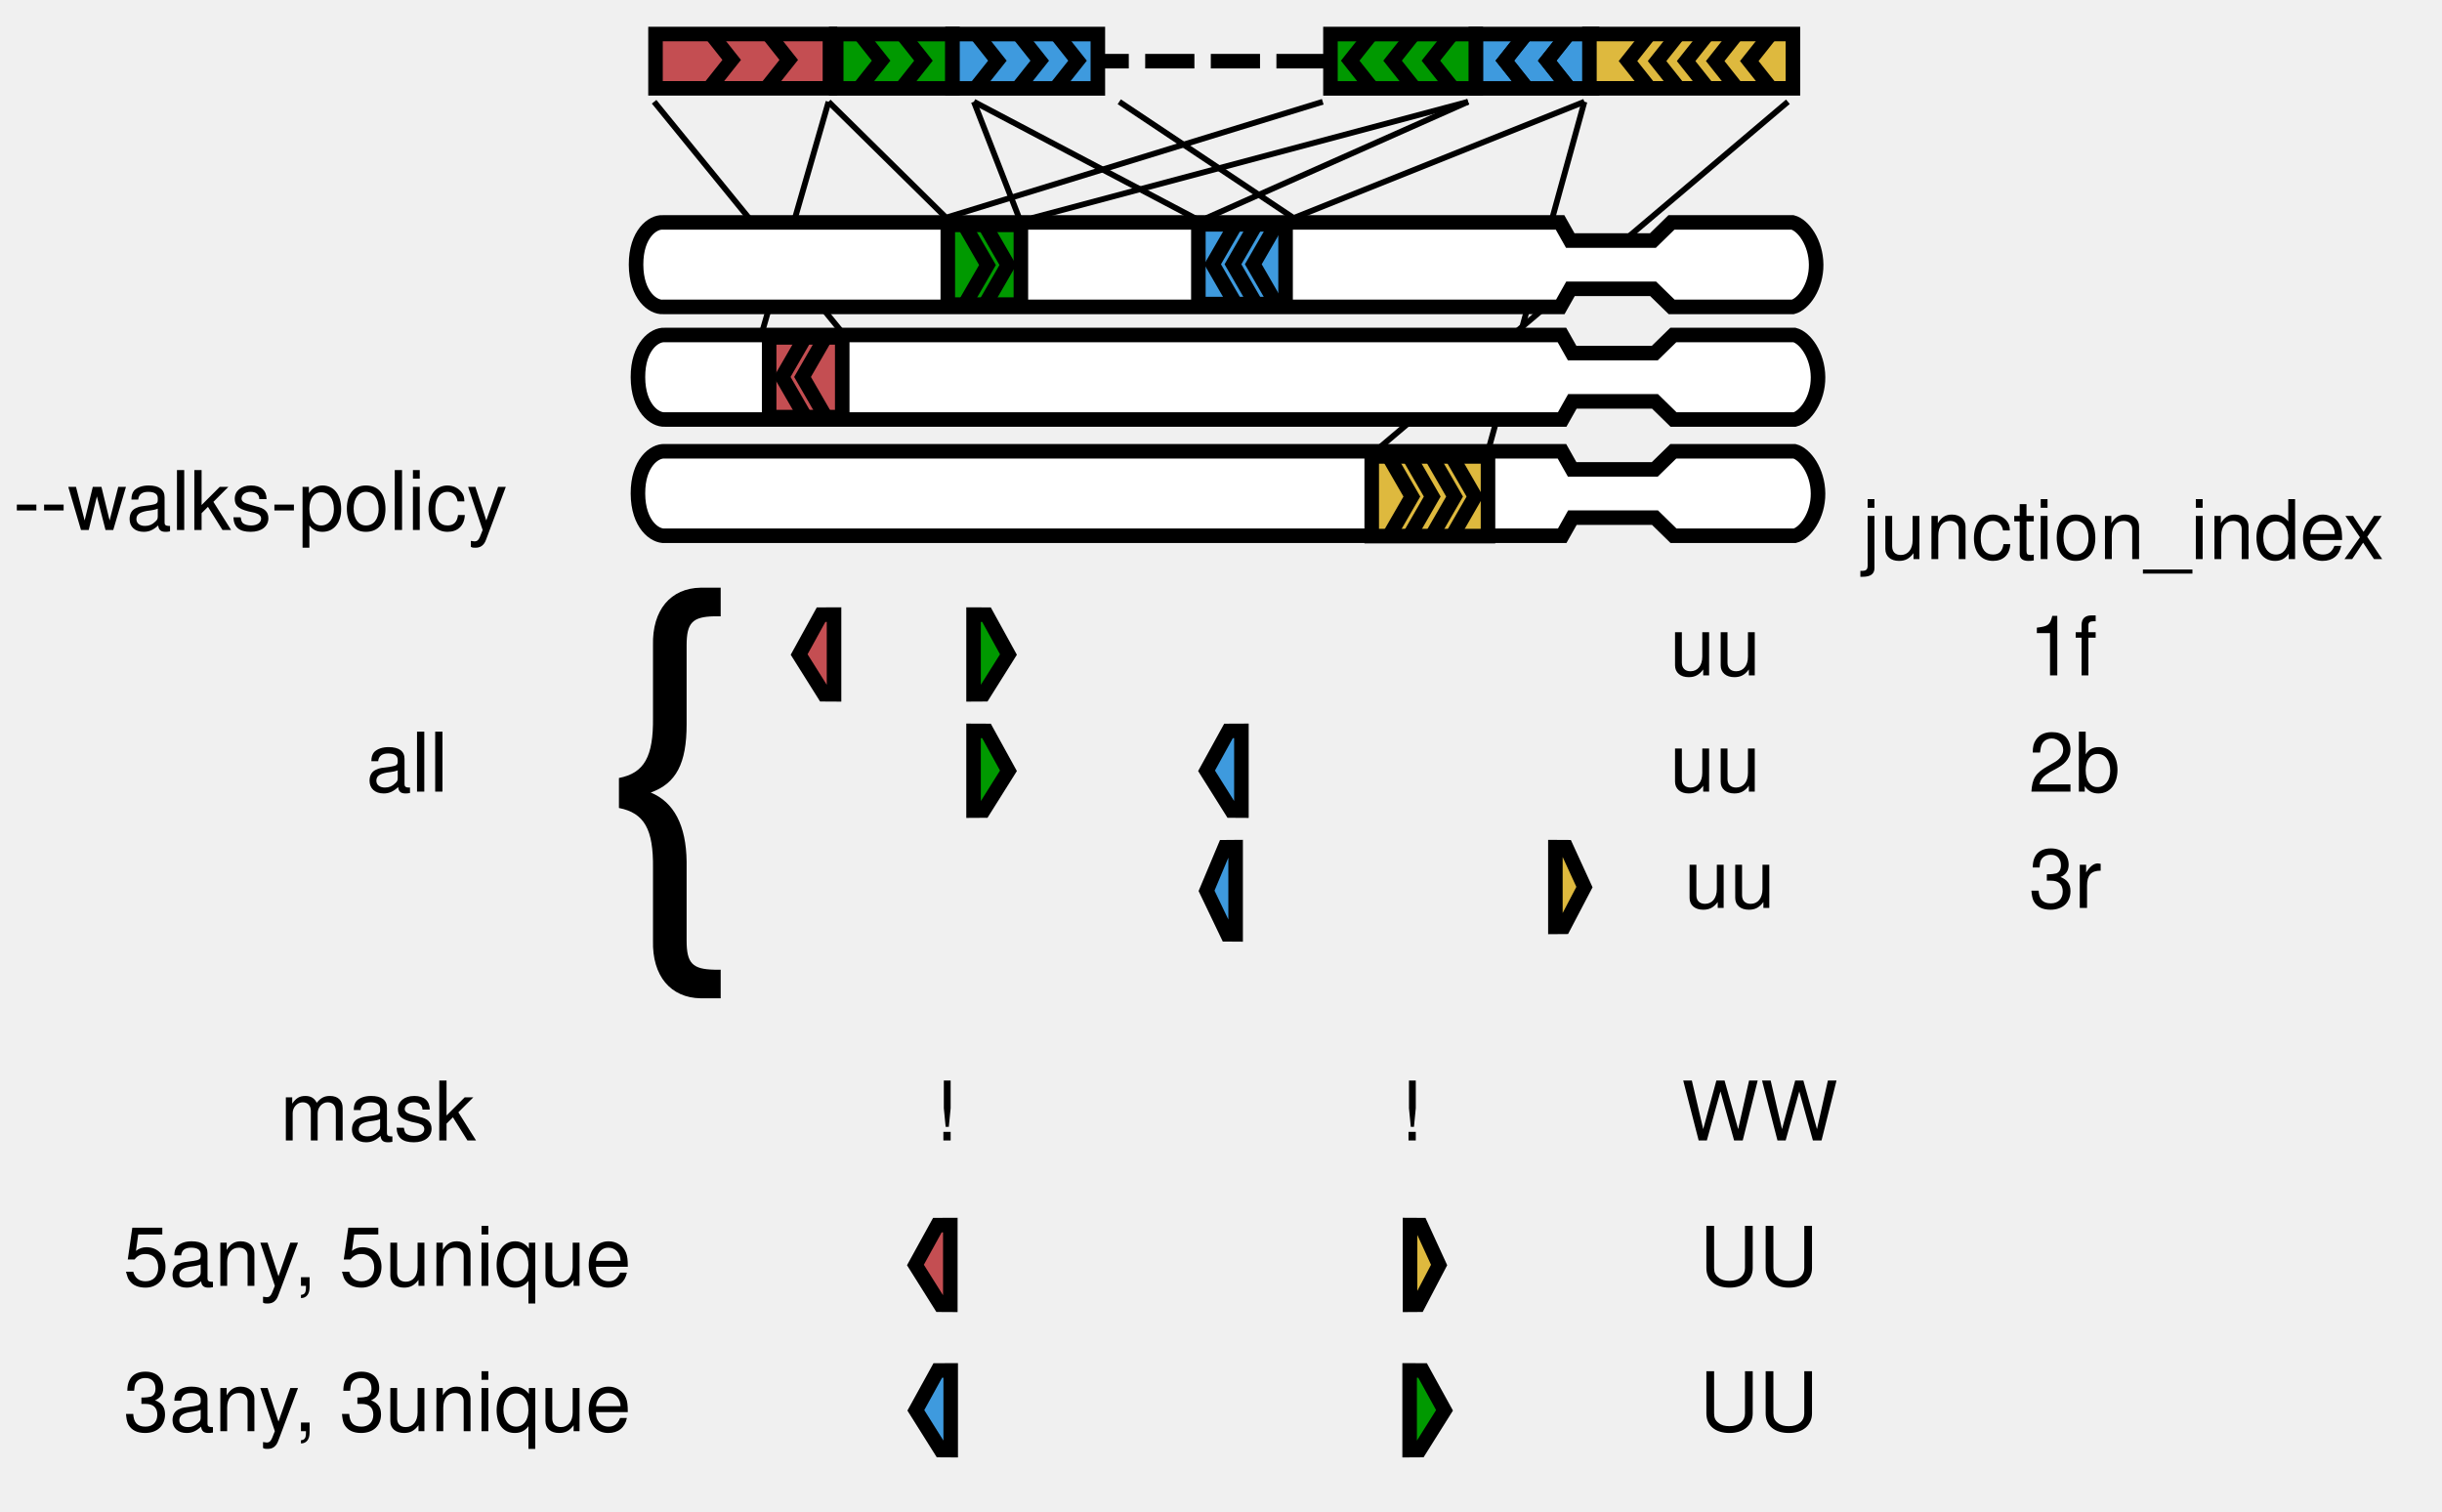
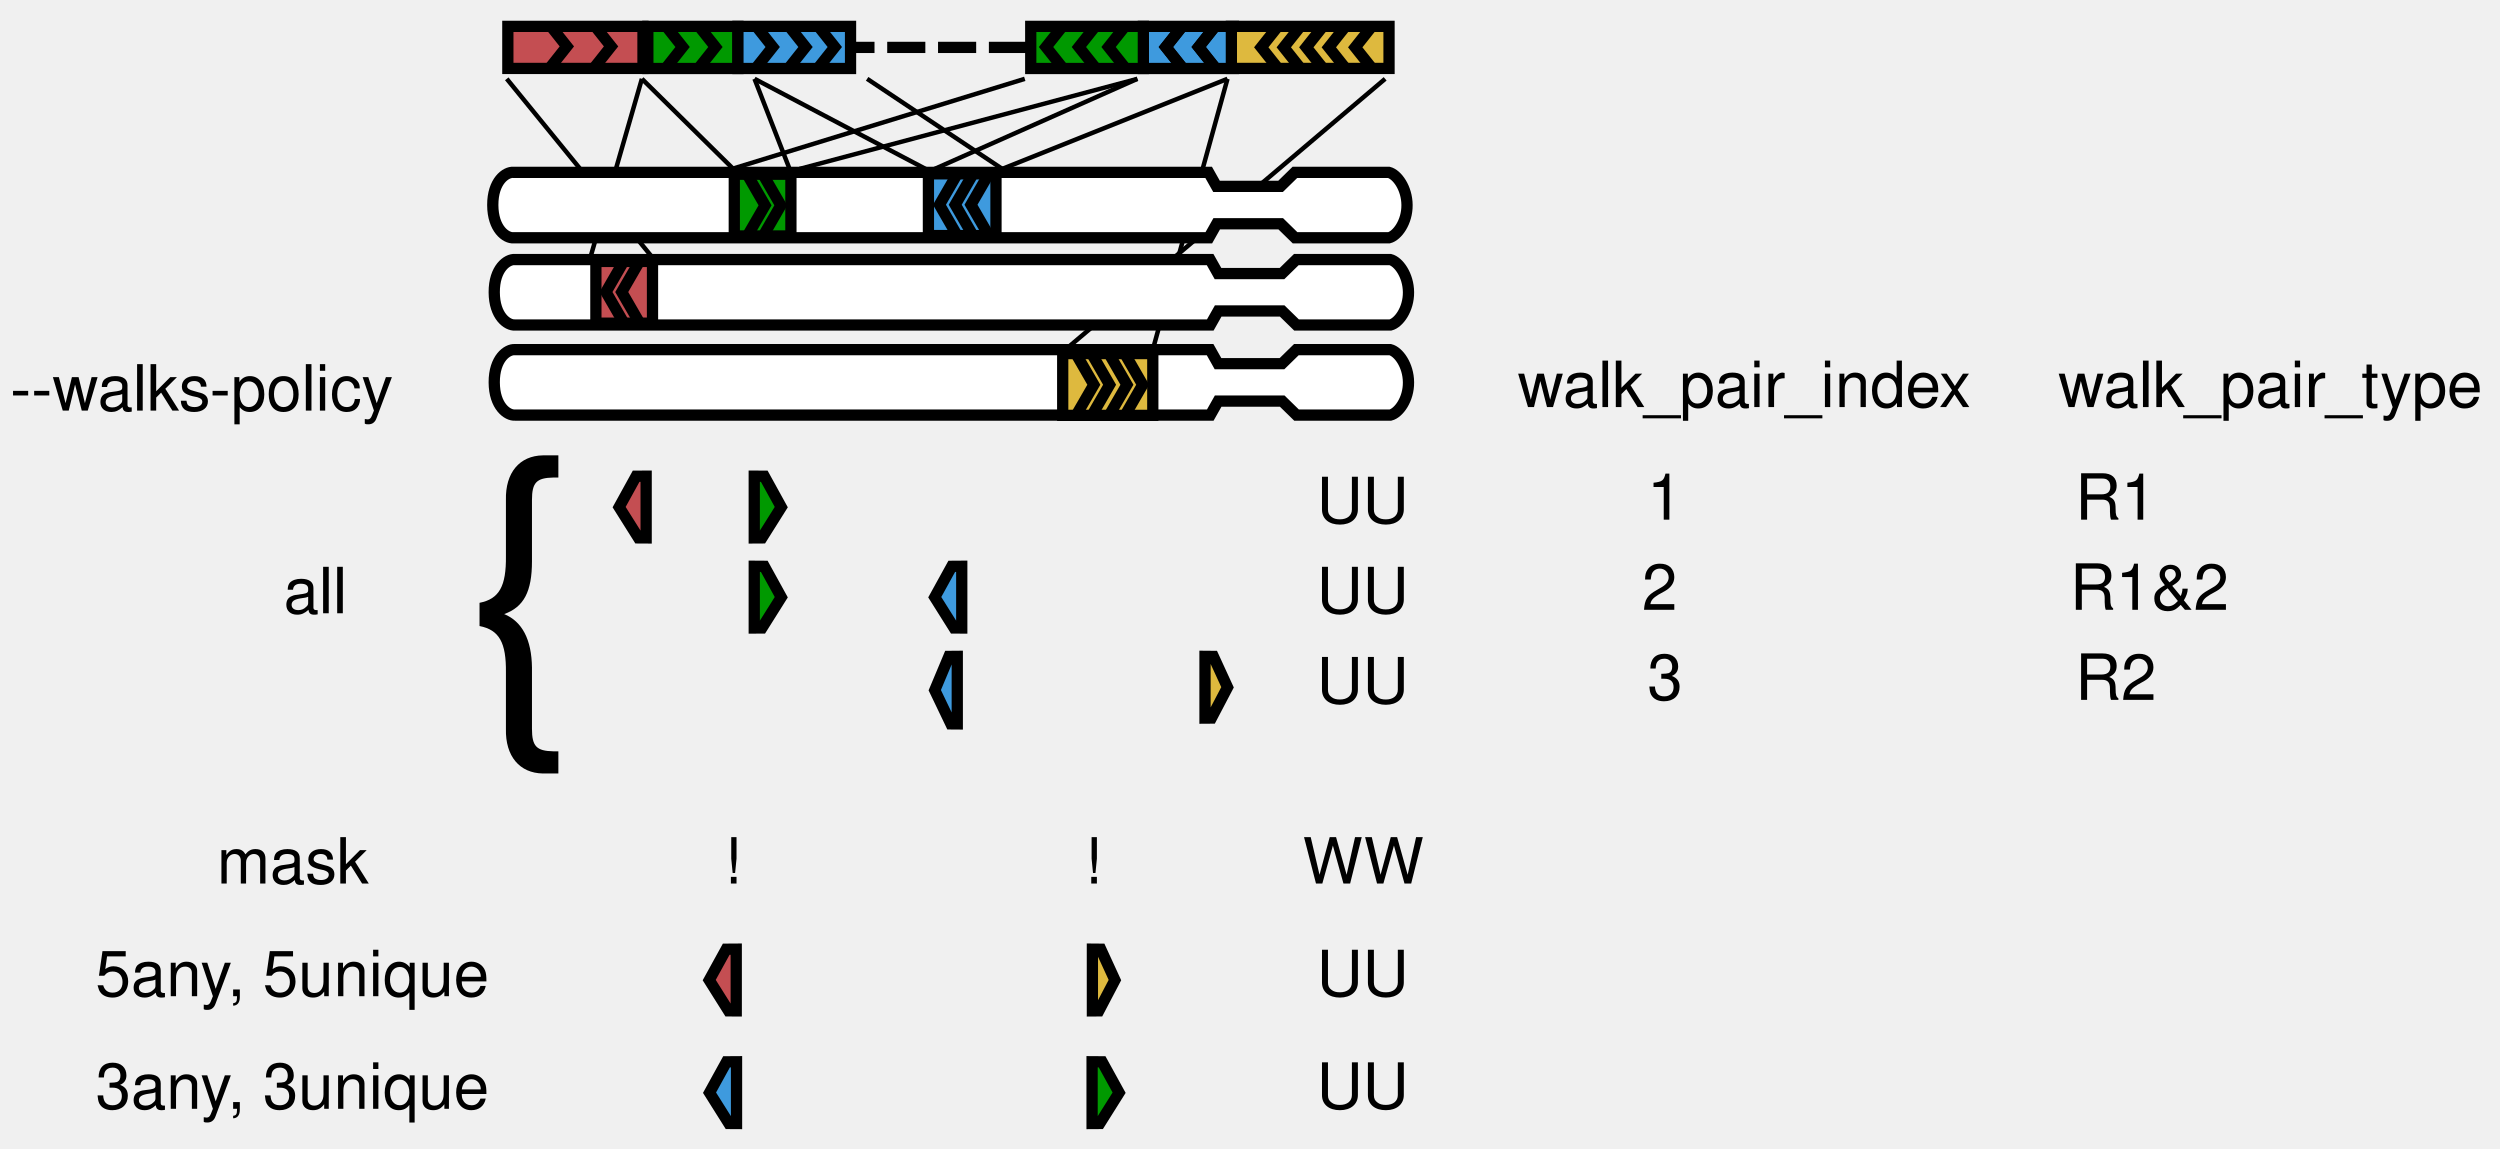
- <svg xmlns="http://www.w3.org/2000/svg" width="84px" height="52px" viewBox="0 0 84 52" version="1.1">
+ <svg xmlns="http://www.w3.org/2000/svg" width="111px" height="51px" viewBox="0 0 111 51" version="1.1">
  <g id="Page-1" stroke="none" stroke-width="1" fill="none" fill-rule="evenodd">
-     <g id="Group" transform="translate(0.454096, 1.095396)">
-       <line x1="45.145" y1="1.009" x2="37.355" y2="1.009" id="path4191-9-2-29-3" stroke="#000000" stroke-width="0.5" stroke-dasharray="1.693,0.564" />
-       <line x1="22.046" y1="2.405" x2="28.694" y2="10.56" id="path5953-8-5-9-9" stroke="#000000" stroke-width="0.2" />
-       <line x1="28.046" y1="2.405" x2="25.694" y2="10.56" id="path5955-8-8-6-1" stroke="#000000" stroke-width="0.2" />
-       <line x1="45.046" y1="2.405" x2="32.046" y2="6.405" id="path5972-8-5-0-8" stroke="#000000" stroke-width="0.2" />
-       <line x1="33.046" y1="2.405" x2="40.781" y2="6.478" id="path5972-8-5-0-8" stroke="#000000" stroke-width="0.2" />
-       <line x1="50.046" y1="2.405" x2="35.046" y2="6.405" id="path5974-4-0-2-8" stroke="#000000" stroke-width="0.2" />
-       <line x1="38.046" y1="2.405" x2="44.046" y2="6.405" id="path5974-4-0-2-8" stroke="#000000" stroke-width="0.2" />
-       <line x1="54.046" y1="2.405" x2="50.694" y2="14.56" id="path5972-8-5-0-8" stroke="#000000" stroke-width="0.2" />
-       <line x1="61.046" y1="2.405" x2="46.694" y2="14.56" id="path5974-4-0-2-8" stroke="#000000" stroke-width="0.2" />
-       <polygon id="path6063-4-20-3-7-7" stroke="#000000" stroke-width="0.5" fill="#C44E52" fill-rule="nonzero" points="27.035 21.42 27.894 22.787 28.235 22.789 28.235 20.047 27.79 20.049" />
-       <polygon id="path6063-4-20-3-7-7" stroke="#000000" stroke-width="0.5" fill="#009900" fill-rule="nonzero" transform="translate(33.63469, 21.41784) scale(-1, 1) translate(-33.63469, -21.41784) " points="33.035 21.42 33.894 22.787 34.235 22.789 34.235 20.047 33.79 20.049" />
-       <polygon id="path6063-4-20-3-7-7" stroke="#000000" stroke-width="0.5" fill="#009900" fill-rule="nonzero" transform="translate(33.63469, 25.41784) scale(-1, 1) translate(-33.63469, -25.41784) " points="33.035 25.42 33.894 26.787 34.235 26.789 34.235 24.047 33.79 24.049" />
-       <polygon id="path6063-4-6-2-0-6-0" stroke="#000000" stroke-width="0.5" fill="#3E9ADE" fill-rule="nonzero" points="41.049 25.42 41.908 26.787 42.248 26.789 42.248 24.047 41.804 24.049" />
-       <polygon id="path6063-4-6-2-0-6-0" stroke="#000000" stroke-width="0.5" fill="#3E9ADE" fill-rule="nonzero" points="41.049 29.549 41.765 31.045 42.049 31.047 42.049 28.047 41.678 28.05" />
-       <polygon id="path6063-4-20-3-7-7" stroke="#000000" stroke-width="0.5" fill="#009900" fill-rule="nonzero" transform="translate(48.63469, 47.41784) scale(-1, 1) translate(-48.63469, -47.41784) " points="48.035 47.42 48.894 48.787 49.235 48.789 49.235 46.047 48.79 46.049" />
-       <polygon id="path6063-4-6-2-0-6-0" stroke="#000000" stroke-width="0.5" fill="#3E9ADE" fill-rule="nonzero" points="31.049 47.42 31.908 48.787 32.248 48.789 32.248 46.047 31.804 46.049" />
-       <polygon id="path6063-4-6-2-0-6-0" stroke="#000000" stroke-width="0.5" fill="#DEB93E" fill-rule="nonzero" transform="translate(53.54863, 29.41784) scale(-1, 1) translate(-53.54863, -29.41784) " points="53.049 29.42 53.765 30.787 54.049 30.789 54.049 28.047 53.678 28.049" />
-       <polygon id="path6063-4-20-3-7-7" stroke="#000000" stroke-width="0.5" fill="#C44E52" fill-rule="nonzero" points="31.035 42.42 31.894 43.787 32.235 43.789 32.235 41.047 31.79 41.049" />
-       <polygon id="path6063-4-6-2-0-6-0" stroke="#000000" stroke-width="0.5" fill="#DEB93E" fill-rule="nonzero" transform="translate(48.54863, 42.41784) scale(-1, 1) translate(-48.54863, -42.41784) " points="48.049 42.42 48.765 43.787 49.049 43.789 49.049 41.047 48.678 41.049" />
-       <rect id="rect4138-6-7-7-3-2" stroke="#000000" stroke-width="0.5" fill="#C44E52" fill-rule="nonzero" stroke-linecap="round" x="22.094" y="0.075" width="6" height="1.869" />
-       <g id="g6125-3-5-76-2-7" transform="translate(22.91624, 0)" stroke="#000000" stroke-width="0.5">
-         <polyline id="path6063-8-1-9-1-9" points="1.042 0.013 1.798 0.966 1.033 1.929" />
-         <polyline id="path6063-9-3-74-1-5-1" points="3.005 0.013 3.761 0.966 2.996 1.929" />
-       </g>
-       <rect id="rect4138-6-7-7-2-9-9" stroke="#000000" stroke-width="0.5" fill="#009900" fill-rule="nonzero" stroke-linecap="round" x="28.31" y="0.076" width="4" height="1.869" />
-       <rect id="rect4138-6-7-7-2-9-9" stroke="#000000" stroke-width="0.5" fill="#3E9ADE" fill-rule="nonzero" stroke-linecap="round" x="32.31" y="0.076" width="5" height="1.869" />
-       <g id="g6125-3-5-76-1-9-6" transform="translate(28.05602, 0.02619)" stroke="#000000" stroke-width="0.5">
-         <polyline id="path6063-8-1-9-7-1-3" points="1.042 0.013 1.798 0.966 1.033 1.929" />
-         <polyline id="path6063-9-3-74-1-7-4-6" points="2.499 0.013 3.255 0.966 2.49 1.929" />
-       </g>
-       <polyline id="path6063-8-1-9-7-1-3" stroke="#000000" stroke-width="0.5" points="33.098 0.04 33.854 0.992 33.089 1.955" />
-       <polyline id="path6063-9-3-74-1-7-4-6" stroke="#000000" stroke-width="0.5" points="34.555 0.04 35.311 0.992 34.546 1.955" />
-       <polyline id="path6063-9-3-74-1-7-4-6" stroke="#000000" stroke-width="0.5" points="35.855 0.04 36.611 0.992 35.846 1.955" />
-       <rect id="rect4138-6-7-7-2-9-9" stroke="#000000" stroke-width="0.5" fill="#3E9ADE" fill-rule="nonzero" stroke-linecap="round" transform="translate(52.3103, 1.010667) scale(-1, 1) translate(-52.3103, -1.010667) " x="50.31" y="0.076" width="4" height="1.869" />
-       <rect id="rect4138-6-7-7-2-9-9" stroke="#000000" stroke-width="0.5" fill="#009900" fill-rule="nonzero" stroke-linecap="round" transform="translate(47.8103, 1.010667) scale(-1, 1) translate(-47.8103, -1.010667) " x="45.31" y="0.076" width="5" height="1.869" />
-       <g id="g6125-3-5-76-1-9-6" transform="translate(52.56457, 1.02619) scale(-1, 1) translate(-52.56457, -1.02619) translate(50.56457, 0.02619)" stroke="#000000" stroke-width="0.5">
-         <polyline id="path6063-8-1-9-7-1-3" points="1.042 0.013 1.798 0.966 1.033 1.929" />
-         <polyline id="path6063-9-3-74-1-7-4-6" points="2.499 0.013 3.255 0.966 2.49 1.929" />
-       </g>
-       <polyline id="path6063-8-1-9-7-1-3" stroke="#000000" stroke-width="0.5" transform="translate(53.14933, 0.99744) scale(-1, 1) translate(-53.14933, -0.99744) " points="52.776 0.04 53.532 0.992 52.767 1.955" />
-       <polyline id="path6063-9-3-74-1-7-4-6" stroke="#000000" stroke-width="0.5" transform="translate(51.69222, 0.99744) scale(-1, 1) translate(-51.69222, -0.99744) " points="51.319 0.04 52.075 0.992 51.31 1.955" />
-       <g id="g6125-3-5-76-1-9-6" transform="translate(47.2459, 1.02619) scale(-1, 1) translate(-47.2459, -1.02619) translate(45.2459, 0.02619)" stroke="#000000" stroke-width="0.5">
-         <polyline id="path6063-8-1-9-7-1-3" points="1.042 0.013 1.798 0.966 1.033 1.929" />
-         <polyline id="path6063-9-3-74-1-7-4-6" points="2.499 0.013 3.255 0.966 2.49 1.929" />
-       </g>
-       <polyline id="path6063-8-1-9-7-1-3" stroke="#000000" stroke-width="0.5" transform="translate(49.14933, 0.99744) scale(-1, 1) translate(-49.14933, -0.99744) " points="48.776 0.04 49.532 0.992 48.767 1.955" />
-       <rect id="rect4138-7-1-8-1-4" stroke="#000000" stroke-width="0.5" fill="#DEB93E" fill-rule="nonzero" stroke-linecap="round" x="54.219" y="0.075" width="7" height="1.869" />
-       <polyline id="path6063-8-7-0-0-5-6" stroke="#000000" stroke-width="0.5" transform="translate(60.10119, 1.010936) scale(-1, 1) translate(-60.10119, -1.010936) " points="59.728 0.053 60.484 1.005 59.719 1.969" />
-       <polyline id="path6063-9-3-6-4-3-8-7" stroke="#000000" stroke-width="0.5" transform="translate(58.92837, 1.010936) scale(-1, 1) translate(-58.92837, -1.010936) " points="58.555 0.053 59.311 1.005 58.546 1.969" />
-       <polyline id="path6063-8-7-0-0-5-6" stroke="#000000" stroke-width="0.5" transform="translate(57.92837, 1.010936) scale(-1, 1) translate(-57.92837, -1.010936) " points="57.555 0.053 58.311 1.005 57.546 1.969" />
-       <polyline id="path6063-9-3-6-4-3-8-7" stroke="#000000" stroke-width="0.5" transform="translate(56.92837, 1.010936) scale(-1, 1) translate(-56.92837, -1.010936) " points="56.555 0.053 57.311 1.005 56.546 1.969" />
-       <polyline id="path6063-9-3-6-4-3-8-7" stroke="#000000" stroke-width="0.5" transform="translate(55.92837, 1.010936) scale(-1, 1) translate(-55.92837, -1.010936) " points="55.555 0.053 56.311 1.005 55.546 1.969" />
-       <path d="M22.34,6.556 C22.004,6.533 21.422,6.946 21.425,8.009 C21.429,9.073 22.011,9.485 22.348,9.462 L53.217,9.462 L53.568,8.84 L56.41,8.84 L57.047,9.462 L61.217,9.462 C61.582,9.369 62.025,8.768 62.018,8.006 C62.011,7.244 61.572,6.649 61.209,6.556 L57.04,6.556 L56.403,7.179 L53.56,7.179 L53.209,6.556 L22.34,6.556 Z" id="path5671-5-9-0-1" stroke="#000000" stroke-width="0.5" fill="#FFFFFF" fill-rule="nonzero" />
-       <path d="M22.405,10.429 C22.068,10.406 21.486,10.818 21.49,11.882 C21.494,12.945 22.076,13.358 22.413,13.335 L53.282,13.335 L53.633,12.712 L56.475,12.712 L57.112,13.335 L61.282,13.335 C61.647,13.241 62.09,12.64 62.083,11.878 C62.076,11.117 61.637,10.521 61.274,10.429 L57.104,10.429 L56.467,11.051 L53.625,11.051 L53.274,10.429 L22.405,10.429 Z" id="path5671-5-9-9-4-0" stroke="#000000" stroke-width="0.5" fill="#FFFFFF" fill-rule="nonzero" />
-       <path d="M22.405,14.429 C22.068,14.406 21.486,14.818 21.49,15.882 C21.494,16.945 22.076,17.358 22.413,17.335 L53.282,17.335 L53.633,16.712 L56.475,16.712 L57.112,17.335 L61.282,17.335 C61.647,17.241 62.09,16.64 62.083,15.878 C62.076,15.117 61.637,14.521 61.274,14.429 L57.104,14.429 L56.467,15.051 L53.625,15.051 L53.274,14.429 L22.405,14.429 Z" id="path5671-5-9-9-4-0" stroke="#000000" stroke-width="0.5" fill="#FFFFFF" fill-rule="nonzero" />
-       <g id="g7464-3-6-2-0" transform="translate(42.34036, 8.395715) scale(-1, 1) translate(-42.34036, -8.395715) translate(40.34036, 6.395715)" stroke="#000000" stroke-width="0.5">
-         <rect id="rect4138-6-1-7-0-9-6" fill="#3E9ADE" fill-rule="nonzero" stroke-linecap="round" x="0.573" y="0.227" width="3" height="2.742" />
-         <g id="g6125-1-83-6-4" transform="translate(0.489609, 0.282222)">
-           <polyline id="path6063-9-9-0-21-4-7" points="0.442 0.018 1.193 1.318 0.433 2.633" />
-           <polyline id="path6063-9-9-1-9-0-22-3" points="1.143 0.018 1.893 1.318 1.134 2.633" />
-           <polyline id="path6063-9-9-1-4-7-5-2-4" points="1.843 0.018 2.594 1.318 1.834 2.633" />
-         </g>
-       </g>
-       <g id="g7473-9-8-0-7" transform="translate(27.18027, 12.24704) scale(-1, 1) translate(-27.18027, -12.24704) translate(25.68027, 10.24704)" stroke="#000000" stroke-width="0.5">
-         <rect id="rect4138-6-1-5-9-5-5-2" fill="#C44E52" fill-rule="nonzero" stroke-linecap="round" x="0.163" y="0.264" width="2.514" height="2.742" />
-         <g id="g6125-9-3-5-52-1" transform="translate(0.611099, 0.3063)">
-           <polyline id="path6063-9-9-1-5-1-8-9-7" points="0.167 0.018 0.917 1.318 0.158 2.633" />
-           <polyline id="path6063-9-9-1-4-8-2-2-02-9" points="0.868 0.018 1.618 1.318 0.859 2.633" />
-         </g>
-       </g>
-       <g id="g7473-9-8-8-8-5" transform="translate(48.5524, 15.61068) scale(-1, 1) rotate(-180) translate(-48.5524, -15.61068) translate(46.0524, 13.61068)" stroke="#000000" stroke-width="0.5">
-         <rect id="rect4138-6-1-5-9-5-7-3-68" fill="#DEB93E" fill-rule="nonzero" stroke-linecap="round" x="0.678" y="0.264" width="4" height="2.742" />
-         <g id="g6125-9-3-5-5-8-9" transform="translate(2.611099, 0.3063)">
-           <polyline id="path6063-9-9-1-5-1-8-2-0-5" points="0.167 0.018 0.917 1.318 0.158 2.633" />
-           <polyline id="path6063-9-9-1-4-8-2-2-4-4-5" points="0.868 0.018 1.618 1.318 0.859 2.633" />
-         </g>
-         <g id="g6125-9-3-5-5-8-9" transform="translate(1.141655, 0.3063)">
-           <polyline id="path6063-9-9-1-5-1-8-2-0-5" points="0.167 0.018 0.917 1.318 0.158 2.633" />
-           <polyline id="path6063-9-9-1-4-8-2-2-4-4-5" points="0.868 0.018 1.618 1.318 0.859 2.633" />
-         </g>
-       </g>
-       <g id="g7473-9-8-8-8-5-2" transform="translate(33.48516, 7.645764) scale(-1, 1) rotate(-180) translate(-33.48516, -7.645764) translate(31.98516, 5.645764)" stroke="#000000" stroke-width="0.5">
-         <rect id="rect4138-6-1-5-9-5-7-3-68-1" fill="#009900" fill-rule="nonzero" stroke-linecap="round" x="0.163" y="0.264" width="2.514" height="2.742" />
-         <g id="g6125-9-3-5-5-8-9-5" transform="translate(0.611099, 0.3063)">
-           <polyline id="path6063-9-9-1-5-1-8-2-0-5-9" points="0.167 0.018 0.917 1.318 0.158 2.633" />
-           <polyline id="path6063-9-9-1-4-8-2-2-4-4-5-9" points="0.868 0.018 1.618 1.318 0.859 2.633" />
-         </g>
-       </g>
-       <line x1="28.046" y1="2.405" x2="32.122" y2="6.424" id="path5953-8-5-8-56-2-1" stroke="#000000" stroke-width="0.2" />
-       <line x1="33.046" y1="2.405" x2="34.668" y2="6.573" id="path5953-8-5-8-56-2-1-6" stroke="#000000" stroke-width="0.2" />
-       <line x1="50.046" y1="2.405" x2="41.046" y2="6.405" id="path5953-8-5-8-56-2-1" stroke="#000000" stroke-width="0.2" />
-       <line x1="54.046" y1="2.405" x2="44.046" y2="6.405" id="path5953-8-5-8-56-2-1-6" stroke="#000000" stroke-width="0.2" />
-       <text id="uu" fill="#000000" fill-rule="nonzero" font-family="Helvetica" font-size="2.822" font-weight="normal">
-         <tspan x="56.976" y="22.135">uu</tspan>
-       </text>
-       <text id="all" fill="#000000" fill-rule="nonzero" font-family="Helvetica" font-size="2.822" font-weight="normal">
-         <tspan x="12.134" y="26.135">all</tspan>
-       </text>
-       <text id="mask" fill="#000000" fill-rule="nonzero" font-family="Helvetica" font-size="2.822" font-weight="normal">
-         <tspan x="9.175" y="38.135">mask</tspan>
-       </text>
-       <text id="5any,-5unique" fill="#000000" fill-rule="nonzero" font-family="Helvetica" font-size="2.822" font-weight="normal">
-         <tspan x="3.784" y="43.135">5any, 5unique</tspan>
-       </text>
-       <text id="--walks-policy" fill="#000000" fill-rule="nonzero" font-family="Helvetica" font-size="2.822" font-weight="normal">
-         <tspan x="0" y="17.135">--walks-policy</tspan>
-       </text>
-       <text id="junction_index" fill="#000000" fill-rule="nonzero" font-family="Helvetica" font-size="2.822" font-weight="normal">
-         <tspan x="63.584" y="18.135">junction_index</tspan>
-       </text>
-       <text id="1f" fill="#000000" fill-rule="nonzero" font-family="Helvetica" font-size="2.822" font-weight="normal">
-         <tspan x="69.33" y="22.135">1f</tspan>
-       </text>
-       <text id="2b" fill="#000000" fill-rule="nonzero" font-family="Helvetica" font-size="2.822" font-weight="normal">
-         <tspan x="69.33" y="26.135">2b</tspan>
-       </text>
-       <text id="3r" fill="#000000" fill-rule="nonzero" font-family="Helvetica" font-size="2.822" font-weight="normal">
-         <tspan x="69.33" y="30.135">3r</tspan>
-       </text>
-       <text id="uu" fill="#000000" fill-rule="nonzero" font-family="Helvetica" font-size="2.822" font-weight="normal">
-         <tspan x="56.976" y="26.135">uu</tspan>
-       </text>
-       <text id="uu" fill="#000000" fill-rule="nonzero" font-family="Helvetica" font-size="2.822" font-weight="normal">
-         <tspan x="57.476" y="30.135">uu</tspan>
-       </text>
-       <text id="UU" fill="#000000" fill-rule="nonzero" font-family="Helvetica" font-size="2.822" font-weight="normal">
-         <tspan x="58.008" y="43.135">UU</tspan>
-       </text>
-       <text id="3any,-3unique" fill="#000000" fill-rule="nonzero" font-family="Helvetica" font-size="2.822" font-weight="normal">
-         <tspan x="3.784" y="48.135">3any, 3unique</tspan>
-       </text>
-       <text id="UU" fill="#000000" fill-rule="nonzero" font-family="Helvetica" font-size="2.822" font-weight="normal">
-         <tspan x="58.008" y="48.135">UU</tspan>
-       </text>
-       <text id="WW" fill="#000000" fill-rule="nonzero" font-family="Helvetica" font-size="2.822" font-weight="normal">
-         <tspan x="57.382" y="38.135">WW</tspan>
-       </text>
-       <text id="!" fill="#000000" fill-rule="nonzero" font-family="Helvetica" font-size="2.822" font-weight="normal">
-         <tspan x="31.654" y="38.135">!</tspan>
-       </text>
-       <text id="!" fill="#000000" fill-rule="nonzero" font-family="Helvetica" font-size="2.822" font-weight="normal">
-         <tspan x="47.654" y="38.135">!</tspan>
-       </text>
-       <text id="{" fill="#000000" fill-rule="nonzero" font-family="Helvetica-Light, Helvetica" font-size="15" font-weight="300">
-         <tspan x="20.197" y="30.06">{</tspan>
-       </text>
+     <g id="Group-2" transform="translate(0.454096, 1.108883)">
+       <line x1="45.145" y1="0.996" x2="37.355" y2="0.996" id="path4191-9-2-29-3" stroke="#000000" stroke-width="0.5" stroke-dasharray="1.693,0.564" />
+       <line x1="22.046" y1="2.391" x2="28.694" y2="10.547" id="path5953-8-5-9-9" stroke="#000000" stroke-width="0.2" />
+       <line x1="28.046" y1="2.391" x2="25.694" y2="10.547" id="path5955-8-8-6-1" stroke="#000000" stroke-width="0.2" />
+       <line x1="45.046" y1="2.391" x2="32.046" y2="6.391" id="path5972-8-5-0-8" stroke="#000000" stroke-width="0.2" />
+       <line x1="33.046" y1="2.391" x2="40.781" y2="6.465" id="path5972-8-5-0-8" stroke="#000000" stroke-width="0.2" />
+       <line x1="50.046" y1="2.391" x2="35.046" y2="6.391" id="path5974-4-0-2-8" stroke="#000000" stroke-width="0.2" />
+       <line x1="38.046" y1="2.391" x2="44.046" y2="6.391" id="path5974-4-0-2-8" stroke="#000000" stroke-width="0.2" />
+       <line x1="54.046" y1="2.391" x2="50.694" y2="14.547" id="path5972-8-5-0-8" stroke="#000000" stroke-width="0.2" />
+       <line x1="61.046" y1="2.391" x2="46.694" y2="14.547" id="path5974-4-0-2-8" stroke="#000000" stroke-width="0.2" />
+       <polygon id="path6063-4-20-3-7-7" stroke="#000000" stroke-width="0.5" fill="#C44E52" fill-rule="nonzero" points="27.035 21.407 27.894 22.773 28.235 22.775 28.235 20.033 27.79 20.036" />
+       <polygon id="path6063-4-20-3-7-7" stroke="#000000" stroke-width="0.5" fill="#009900" fill-rule="nonzero" transform="translate(33.63469, 21.40435) scale(-1, 1) translate(-33.63469, -21.40435) " points="33.035 21.407 33.894 22.773 34.235 22.775 34.235 20.033 33.79 20.036" />
+       <polygon id="path6063-4-20-3-7-7" stroke="#000000" stroke-width="0.5" fill="#009900" fill-rule="nonzero" transform="translate(33.63469, 25.40435) scale(-1, 1) translate(-33.63469, -25.40435) " points="33.035 25.407 33.894 26.773 34.235 26.775 34.235 24.033 33.79 24.036" />
+       <polygon id="path6063-4-6-2-0-6-0" stroke="#000000" stroke-width="0.5" fill="#3E9ADE" fill-rule="nonzero" points="41.049 25.407 41.908 26.773 42.248 26.775 42.248 24.033 41.804 24.036" />
+       <polygon id="path6063-4-6-2-0-6-0" stroke="#000000" stroke-width="0.5" fill="#3E9ADE" fill-rule="nonzero" points="41.049 29.536 41.765 31.031 42.049 31.033 42.049 28.033 41.678 28.036" />
+       <polygon id="path6063-4-20-3-7-7" stroke="#000000" stroke-width="0.5" fill="#009900" fill-rule="nonzero" transform="translate(48.63469, 47.40435) scale(-1, 1) translate(-48.63469, -47.40435) " points="48.035 47.407 48.894 48.773 49.235 48.775 49.235 46.033 48.79 46.036" />
+       <polygon id="path6063-4-6-2-0-6-0" stroke="#000000" stroke-width="0.5" fill="#3E9ADE" fill-rule="nonzero" points="31.049 47.407 31.908 48.773 32.248 48.775 32.248 46.033 31.804 46.036" />
+       <polygon id="path6063-4-6-2-0-6-0" stroke="#000000" stroke-width="0.5" fill="#DEB93E" fill-rule="nonzero" transform="translate(53.54863, 29.40435) scale(-1, 1) translate(-53.54863, -29.40435) " points="53.049 29.407 53.765 30.773 54.049 30.775 54.049 28.033 53.678 28.036" />
+       <polygon id="path6063-4-20-3-7-7" stroke="#000000" stroke-width="0.5" fill="#C44E52" fill-rule="nonzero" points="31.035 42.407 31.894 43.773 32.235 43.775 32.235 41.033 31.79 41.036" />
+       <polygon id="path6063-4-6-2-0-6-0" stroke="#000000" stroke-width="0.5" fill="#DEB93E" fill-rule="nonzero" transform="translate(48.54863, 42.40435) scale(-1, 1) translate(-48.54863, -42.40435) " points="48.049 42.407 48.765 43.773 49.049 43.775 49.049 41.033 48.678 41.036" />
+       <rect id="rect4138-6-7-7-3-2" stroke="#000000" stroke-width="0.5" fill="#C44E52" fill-rule="nonzero" stroke-linecap="round" x="22.094" y="0.061" width="6" height="1.869" />
+       <g id="g6125-3-5-76-2-7" transform="translate(23.83148, 0)" stroke="#000000" stroke-width="0.5">
+         <polyline id="path6063-8-1-9-1-9" points="0.126 0 0.882 0.952 0.118 1.916" />
+         <polyline id="path6063-9-3-74-1-5-1" points="2.09 0 2.846 0.952 2.081 1.916" />
+       </g>
+       <rect id="rect4138-6-7-7-2-9-9" stroke="#000000" stroke-width="0.5" fill="#009900" fill-rule="nonzero" stroke-linecap="round" x="28.31" y="0.063" width="4" height="1.869" />
+       <rect id="rect4138-6-7-7-2-9-9" stroke="#000000" stroke-width="0.5" fill="#3E9ADE" fill-rule="nonzero" stroke-linecap="round" x="32.31" y="0.063" width="5" height="1.869" />
+       <g id="g6125-3-5-76-1-9-6" transform="translate(28.97126, 0.02619)" stroke="#000000" stroke-width="0.5">
+         <polyline id="path6063-8-1-9-7-1-3" points="0.126 0 0.882 0.952 0.118 1.916" />
+         <polyline id="path6063-9-3-74-1-7-4-6" points="1.584 0 2.34 0.952 1.575 1.916" />
+       </g>
+       <polyline id="path6063-8-1-9-7-1-3" stroke="#000000" stroke-width="0.5" points="33.098 0.026 33.854 0.978 33.089 1.942" />
+       <polyline id="path6063-9-3-74-1-7-4-6" stroke="#000000" stroke-width="0.5" points="34.555 0.026 35.311 0.978 34.546 1.942" />
+       <polyline id="path6063-9-3-74-1-7-4-6" stroke="#000000" stroke-width="0.5" points="35.855 0.026 36.611 0.978 35.846 1.942" />
+       <rect id="rect4138-6-7-7-2-9-9" stroke="#000000" stroke-width="0.5" fill="#3E9ADE" fill-rule="nonzero" stroke-linecap="round" transform="translate(52.3103, 0.99718) scale(-1, 1) translate(-52.3103, -0.99718) " x="50.31" y="0.063" width="4" height="1.869" />
+       <rect id="rect4138-6-7-7-2-9-9" stroke="#000000" stroke-width="0.5" fill="#009900" fill-rule="nonzero" stroke-linecap="round" transform="translate(47.8103, 0.99718) scale(-1, 1) translate(-47.8103, -0.99718) " x="45.31" y="0.063" width="5" height="1.869" />
+       <g id="g6125-3-5-76-1-9-6" transform="translate(52.42078, 0.983953) scale(-1, 1) translate(-52.42078, -0.983953) translate(51.19222, 0.02619)" stroke="#000000" stroke-width="0.5">
+         <polyline id="path6063-8-1-9-7-1-3" points="0.126 0 0.882 0.952 0.118 1.916" />
+         <polyline id="path6063-9-3-74-1-7-4-6" points="1.584 0 2.34 0.952 1.575 1.916" />
+       </g>
+       <polyline id="path6063-8-1-9-7-1-3" stroke="#000000" stroke-width="0.5" transform="translate(53.14933, 0.983953) scale(-1, 1) translate(-53.14933, -0.983953) " points="52.776 0.026 53.532 0.978 52.767 1.942" />
+       <polyline id="path6063-9-3-74-1-7-4-6" stroke="#000000" stroke-width="0.5" transform="translate(51.69222, 0.983953) scale(-1, 1) translate(-51.69222, -0.983953) " points="51.319 0.026 52.075 0.978 51.31 1.942" />
+       <g id="g6125-3-5-76-1-9-6" transform="translate(47.10211, 0.983953) scale(-1, 1) translate(-47.10211, -0.983953) translate(45.87356, 0.02619)" stroke="#000000" stroke-width="0.5">
+         <polyline id="path6063-8-1-9-7-1-3" points="0.126 0 0.882 0.952 0.118 1.916" />
+         <polyline id="path6063-9-3-74-1-7-4-6" points="1.584 0 2.34 0.952 1.575 1.916" />
+       </g>
+       <polyline id="path6063-8-1-9-7-1-3" stroke="#000000" stroke-width="0.5" transform="translate(49.14933, 0.983953) scale(-1, 1) translate(-49.14933, -0.983953) " points="48.776 0.026 49.532 0.978 48.767 1.942" />
+       <rect id="rect4138-7-1-8-1-4" stroke="#000000" stroke-width="0.5" fill="#DEB93E" fill-rule="nonzero" stroke-linecap="round" x="54.219" y="0.061" width="7" height="1.869" />
+       <polyline id="path6063-8-7-0-0-5-6" stroke="#000000" stroke-width="0.5" transform="translate(60.10119, 0.997449) scale(-1, 1) translate(-60.10119, -0.997449) " points="59.728 0.04 60.484 0.992 59.719 1.955" />
+       <polyline id="path6063-9-3-6-4-3-8-7" stroke="#000000" stroke-width="0.5" transform="translate(58.92837, 0.997449) scale(-1, 1) translate(-58.92837, -0.997449) " points="58.555 0.04 59.311 0.992 58.546 1.955" />
+       <polyline id="path6063-8-7-0-0-5-6" stroke="#000000" stroke-width="0.5" transform="translate(57.92837, 0.997449) scale(-1, 1) translate(-57.92837, -0.997449) " points="57.555 0.04 58.311 0.992 57.546 1.955" />
+       <polyline id="path6063-9-3-6-4-3-8-7" stroke="#000000" stroke-width="0.5" transform="translate(56.92837, 0.997449) scale(-1, 1) translate(-56.92837, -0.997449) " points="56.555 0.04 57.311 0.992 56.546 1.955" />
+       <polyline id="path6063-9-3-6-4-3-8-7" stroke="#000000" stroke-width="0.5" transform="translate(55.92837, 0.997449) scale(-1, 1) translate(-55.92837, -0.997449) " points="55.555 0.04 56.311 0.992 55.546 1.955" />
+       <path d="M22.34,6.543 C22.004,6.52 21.422,6.932 21.425,7.996 C21.429,9.06 22.011,9.472 22.348,9.449 L53.217,9.449 L53.568,8.826 L56.41,8.826 L57.047,9.449 L61.217,9.449 C61.582,9.355 62.025,8.754 62.018,7.992 C62.011,7.231 61.572,6.636 61.209,6.543 L57.04,6.543 L56.403,7.166 L53.56,7.166 L53.209,6.543 L22.34,6.543 Z" id="path5671-5-9-0-1" stroke="#000000" stroke-width="0.5" fill="#FFFFFF" fill-rule="nonzero" />
+       <path d="M22.405,10.415 C22.068,10.392 21.486,10.805 21.49,11.868 C21.494,12.932 22.076,13.344 22.413,13.321 L53.282,13.321 L53.633,12.699 L56.475,12.699 L57.112,13.321 L61.282,13.321 C61.647,13.228 62.09,12.627 62.083,11.865 C62.076,11.103 61.637,10.508 61.274,10.415 L57.104,10.415 L56.467,11.038 L53.625,11.038 L53.274,10.415 L22.405,10.415 Z" id="path5671-5-9-9-4-0" stroke="#000000" stroke-width="0.5" fill="#FFFFFF" fill-rule="nonzero" />
+       <path d="M22.405,14.415 C22.068,14.392 21.486,14.805 21.49,15.868 C21.494,16.932 22.076,17.344 22.413,17.321 L53.282,17.321 L53.633,16.699 L56.475,16.699 L57.112,17.321 L61.282,17.321 C61.647,17.228 62.09,16.627 62.083,15.865 C62.076,15.103 61.637,14.508 61.274,14.415 L57.104,14.415 L56.467,15.038 L53.625,15.038 L53.274,14.415 L22.405,14.415 Z" id="path5671-5-9-9-4-0" stroke="#000000" stroke-width="0.5" fill="#FFFFFF" fill-rule="nonzero" />
+       <g id="g7464-3-6-2-0" transform="translate(42.26769, 7.980006) scale(-1, 1) translate(-42.26769, -7.980006) translate(40.76769, 6.609101)" stroke="#000000" stroke-width="0.5">
+         <rect id="rect4138-6-1-7-0-9-6" fill="#3E9ADE" fill-rule="nonzero" stroke-linecap="round" x="1.11022302e-16" y="2.77555756e-17" width="3" height="2.742" />
+         <g id="g6125-1-83-6-4" transform="translate(0.229949, 0.073755)">
+           <polyline id="path6063-9-9-0-21-4-7" points="0.129 6.24500451e-17 0.88 1.299 0.12 2.614" />
+           <polyline id="path6063-9-9-1-9-0-22-3" points="0.83 6.24500451e-17 1.58 1.299 0.821 2.614" />
+           <polyline id="path6063-9-9-1-4-7-5-2-4" points="1.53 6.24500451e-17 2.28 1.299 1.521 2.614" />
+         </g>
+       </g>
+       <g id="g7473-9-8-0-7" transform="translate(27.25986, 11.86875) scale(-1, 1) translate(-27.25986, -11.86875) translate(26.00266, 10.49784)" stroke="#000000" stroke-width="0.5">
+         <rect id="rect4138-6-1-5-9-5-5-2" fill="#C44E52" fill-rule="nonzero" stroke-linecap="round" x="8.32667268e-17" y="-1.11022302e-16" width="2.514" height="2.742" />
+         <g id="g6125-9-3-5-52-1" transform="translate(0.485824, 0.060417)">
+           <polyline id="path6063-9-9-1-5-1-8-9-7" points="0.129 6.24500451e-17 0.88 1.299 0.12 2.614" />
+           <polyline id="path6063-9-9-1-4-8-2-2-02-9" points="0.83 6.24500451e-17 1.58 1.299 0.821 2.614" />
+         </g>
+       </g>
+       <g id="g7473-9-8-8-8-5" transform="translate(48.73001, 15.962) scale(-1, 1) rotate(-180) translate(-48.73001, -15.962) translate(46.73001, 14.59109)" stroke="#000000" stroke-width="0.5">
+         <rect id="rect4138-6-1-5-9-5-7-3-68" fill="#DEB93E" fill-rule="nonzero" stroke-linecap="round" x="0" y="-1.11022302e-16" width="4" height="2.742" />
+         <g id="g6125-9-3-5-5-8-9" transform="translate(1.97143, 0.060417)">
+           <polyline id="path6063-9-9-1-5-1-8-2-0-5" points="0.129 6.24500451e-17 0.88 1.299 0.12 2.614" />
+           <polyline id="path6063-9-9-1-4-8-2-2-4-4-5" points="0.83 6.24500451e-17 1.58 1.299 0.821 2.614" />
+         </g>
+         <g id="g6125-9-3-5-5-8-9" transform="translate(0.501986, 0.060417)">
+           <polyline id="path6063-9-9-1-5-1-8-2-0-5" points="0.129 6.24500451e-17 0.88 1.299 0.12 2.614" />
+           <polyline id="path6063-9-9-1-4-8-2-2-4-4-5" points="0.83 6.24500451e-17 1.58 1.299 0.821 2.614" />
+         </g>
+       </g>
+       <g id="g7473-9-8-8-8-5-2" transform="translate(33.40557, 7.997083) scale(-1, 1) rotate(-180) translate(-33.40557, -7.997083) translate(32.14837, 6.626177)" stroke="#000000" stroke-width="0.5">
+         <rect id="rect4138-6-1-5-9-5-7-3-68-1" fill="#009900" fill-rule="nonzero" stroke-linecap="round" x="8.32667268e-17" y="-1.11022302e-16" width="2.514" height="2.742" />
+         <g id="g6125-9-3-5-5-8-9-5" transform="translate(0.485824, 0.060417)">
+           <polyline id="path6063-9-9-1-5-1-8-2-0-5-9" points="0.129 6.24500451e-17 0.88 1.299 0.12 2.614" />
+           <polyline id="path6063-9-9-1-4-8-2-2-4-4-5-9" points="0.83 6.24500451e-17 1.58 1.299 0.821 2.614" />
+         </g>
+       </g>
+       <line x1="28.046" y1="2.391" x2="32.122" y2="6.41" id="path5953-8-5-8-56-2-1" stroke="#000000" stroke-width="0.2" />
+       <line x1="33.046" y1="2.391" x2="34.668" y2="6.56" id="path5953-8-5-8-56-2-1-6" stroke="#000000" stroke-width="0.2" />
+       <line x1="50.046" y1="2.391" x2="41.046" y2="6.391" id="path5953-8-5-8-56-2-1" stroke="#000000" stroke-width="0.2" />
+       <line x1="54.046" y1="2.391" x2="44.046" y2="6.391" id="path5953-8-5-8-56-2-1-6" stroke="#000000" stroke-width="0.2" />
+       <g id="all" transform="translate(12.1341, 23.12104)" fill="#000000" fill-rule="nonzero" font-family="Helvetica" font-size="2.822" font-weight="normal">
+         <g id="Group">
+           <text id="all">
+             <tspan x="0" y="3">all</tspan>
+           </text>
+         </g>
+       </g>
+       <g id="mask" transform="translate(9.174533, 35.12105)" fill="#000000" fill-rule="nonzero" font-family="Helvetica" font-size="2.822" font-weight="normal">
+         <g id="Group">
+           <text id="mask">
+             <tspan x="0" y="3">mask</tspan>
+           </text>
+         </g>
+       </g>
+       <g id="5any,-5unique" transform="translate(3.783648, 40.12105)" fill="#000000" fill-rule="nonzero" font-family="Helvetica" font-size="2.822" font-weight="normal">
+         <g id="Group">
+           <text id="5any,-5unique">
+             <tspan x="4.4408921e-16" y="3">5any, 5unique</tspan>
+           </text>
+         </g>
+       </g>
+       <g id="--walks-policy" transform="translate(0, 14.12105)" fill="#000000" fill-rule="nonzero" font-family="Helvetica" font-size="2.822" font-weight="normal">
+         <g id="Group">
+           <text id="--walks-policy">
+             <tspan x="0" y="3">--walks-policy</tspan>
+           </text>
+         </g>
+       </g>
+       <g id="UU" transform="translate(58.00778, 40.12105)" fill="#000000" fill-rule="nonzero" font-family="Helvetica" font-size="2.822" font-weight="normal">
+         <g id="Group">
+           <text id="UU">
+             <tspan x="0" y="3">UU</tspan>
+           </text>
+         </g>
+       </g>
+       <g id="UU" transform="translate(58.00778, 19.12104)" fill="#000000" fill-rule="nonzero" font-family="Helvetica" font-size="2.822" font-weight="normal">
+         <g id="Group">
+           <text id="UU">
+             <tspan x="0" y="3">UU</tspan>
+           </text>
+         </g>
+       </g>
+       <g id="UU" transform="translate(58.00778, 23.12104)" fill="#000000" fill-rule="nonzero" font-family="Helvetica" font-size="2.822" font-weight="normal">
+         <g id="Group">
+           <text id="UU">
+             <tspan x="0" y="3">UU</tspan>
+           </text>
+         </g>
+       </g>
+       <g id="UU" transform="translate(58.00778, 27.12104)" fill="#000000" fill-rule="nonzero" font-family="Helvetica" font-size="2.822" font-weight="normal">
+         <g id="Group">
+           <text id="UU">
+             <tspan x="0" y="3">UU</tspan>
+           </text>
+         </g>
+       </g>
+       <g id="3any,-3unique" transform="translate(3.783648, 45.12105)" fill="#000000" fill-rule="nonzero" font-family="Helvetica" font-size="2.822" font-weight="normal">
+         <g id="Group">
+           <text id="3any,-3unique">
+             <tspan x="4.4408921e-16" y="3">3any, 3unique</tspan>
+           </text>
+         </g>
+       </g>
+       <g id="UU" transform="translate(58.00778, 45.12105)" fill="#000000" fill-rule="nonzero" font-family="Helvetica" font-size="2.822" font-weight="normal">
+         <g id="Group">
+           <text id="UU">
+             <tspan x="0" y="3">UU</tspan>
+           </text>
+         </g>
+       </g>
+       <g id="WW" transform="translate(57.38216, 35.12105)" fill="#000000" fill-rule="nonzero" font-family="Helvetica" font-size="2.822" font-weight="normal">
+         <g id="Group">
+           <text id="WW">
+             <tspan x="0" y="3">WW</tspan>
+           </text>
+         </g>
+       </g>
+       <g id="!" transform="translate(31.65385, 35.12105)" fill="#000000" fill-rule="nonzero" font-family="Helvetica" font-size="2.822" font-weight="normal">
+         <g id="Group">
+           <text id="!">
+             <tspan x="0" y="3">!</tspan>
+           </text>
+         </g>
+       </g>
+       <g id="!" transform="translate(47.65385, 35.12105)" fill="#000000" fill-rule="nonzero" font-family="Helvetica" font-size="2.822" font-weight="normal">
+         <g id="Group">
+           <text id="!">
+             <tspan x="0" y="3">!</tspan>
+           </text>
+         </g>
+       </g>
+       <g id="{" transform="translate(20.19656, 15.04658)" fill="#000000" fill-rule="nonzero" font-family="Helvetica-Light, Helvetica" font-size="15" font-weight="300">
+         <g id="Group">
+           <text id="{">
+             <tspan x="0" y="15">{</tspan>
+           </text>
+         </g>
+       </g>
+       <g id="3r" transform="translate(72.68141, 26.96558)" fill="#000000" fill-rule="nonzero" font-family="Helvetica" font-size="2.822" font-weight="normal">
+         <g id="Group">
+           <text id="3">
+             <tspan x="0" y="3">3</tspan>
+           </text>
+         </g>
+       </g>
+       <g id="2u" transform="translate(72.44715, 22.96558)" fill="#000000" fill-rule="nonzero" font-family="Helvetica" font-size="2.822" font-weight="normal">
+         <g id="Group" transform="translate(0, 0)">
+           <text id="2">
+             <tspan x="0" y="3">2</tspan>
+           </text>
+         </g>
+       </g>
+       <g id="pair_index:" transform="translate(66.93591, 13.96559)" fill="#000000" fill-rule="nonzero" font-family="Helvetica" font-size="2.822" font-weight="normal">
+         <text id="walk_pair_index">
+           <tspan x="0" y="3">walk_pair_index</tspan>
+         </text>
+       </g>
+       <g id="1l" transform="translate(72.68141, 18.96559)" fill="#000000" fill-rule="nonzero" font-family="Helvetica" font-size="2.822" font-weight="normal">
+         <text id="1">
+           <tspan x="0" y="3">1</tspan>
+         </text>
+       </g>
+       <g id="3r" transform="translate(91.68141, 26.96558)" fill="#000000" fill-rule="nonzero" font-family="Helvetica" font-size="2.822" font-weight="normal">
+         <g id="Group">
+           <text id="R2">
+             <tspan x="0" y="3">R2</tspan>
+           </text>
+         </g>
+       </g>
+       <g id="2u" transform="translate(91.44715, 22.96558)" fill="#000000" fill-rule="nonzero" font-family="Helvetica" font-size="2.822" font-weight="normal">
+         <g id="Group">
+           <text id="R1&amp;2">
+             <tspan x="0" y="3">R1&amp;2</tspan>
+           </text>
+         </g>
+       </g>
+       <g id="pair_index:" transform="translate(90.93591, 13.96559)" fill="#000000" fill-rule="nonzero" font-family="Helvetica" font-size="2.822" font-weight="normal">
+         <text id="walk_pair_type">
+           <tspan x="0" y="3">walk_pair_type</tspan>
+         </text>
+       </g>
+       <g id="1l" transform="translate(91.68141, 18.96559)" fill="#000000" fill-rule="nonzero" font-family="Helvetica" font-size="2.822" font-weight="normal">
+         <text id="R1">
+           <tspan x="0" y="3">R1</tspan>
+         </text>
+       </g>
    </g>
  </g>
</svg>
